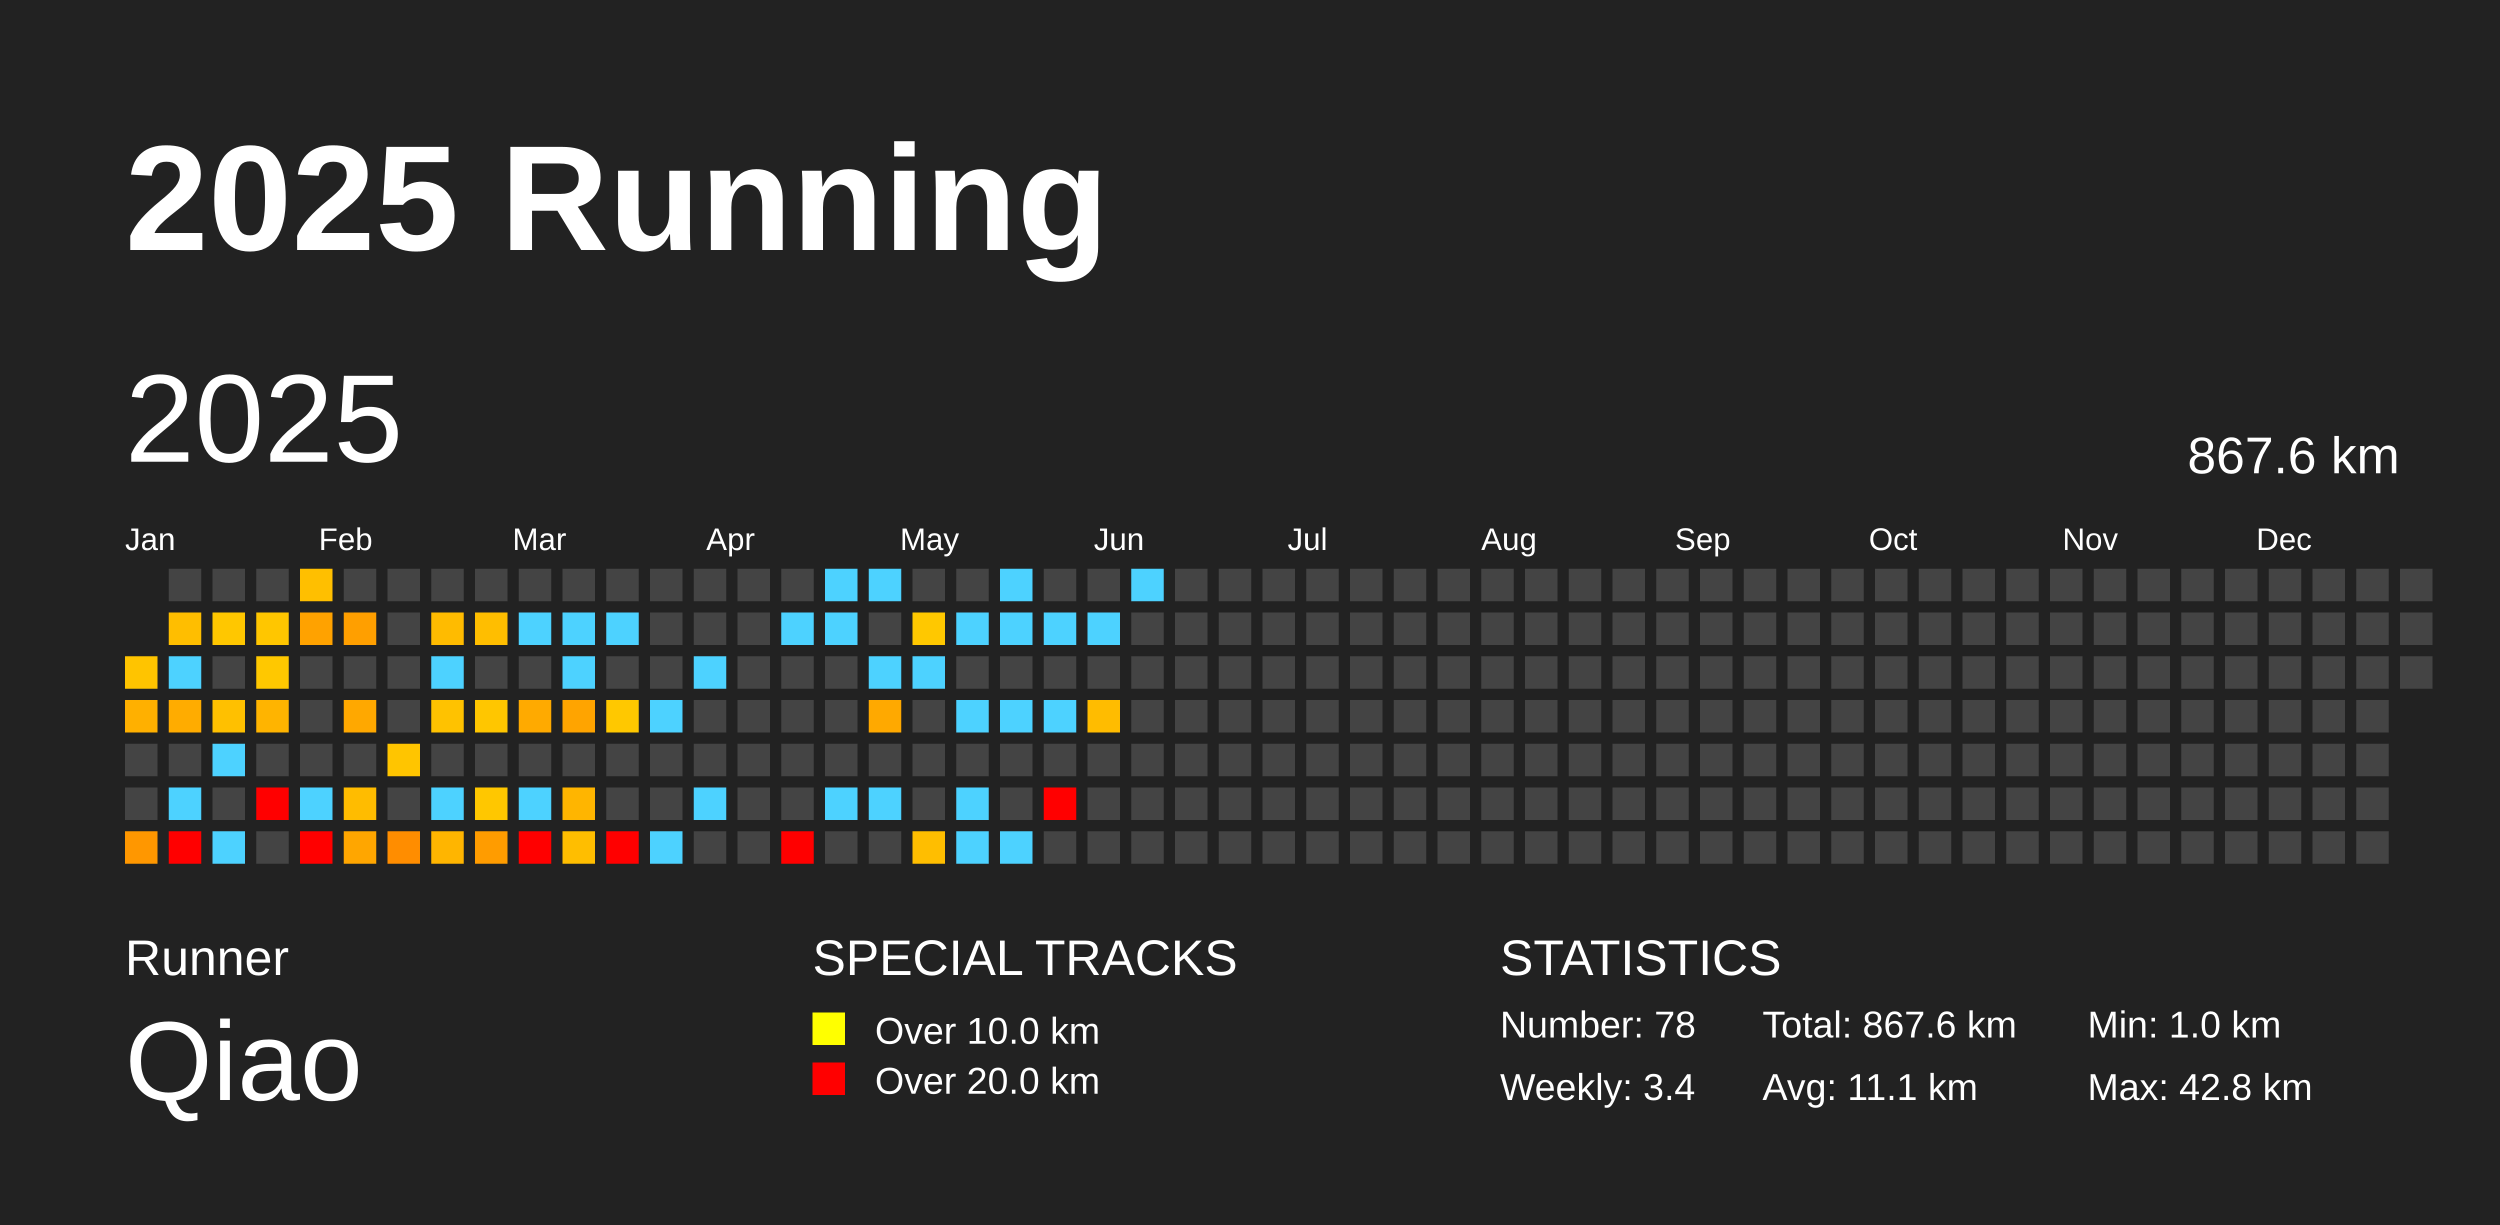
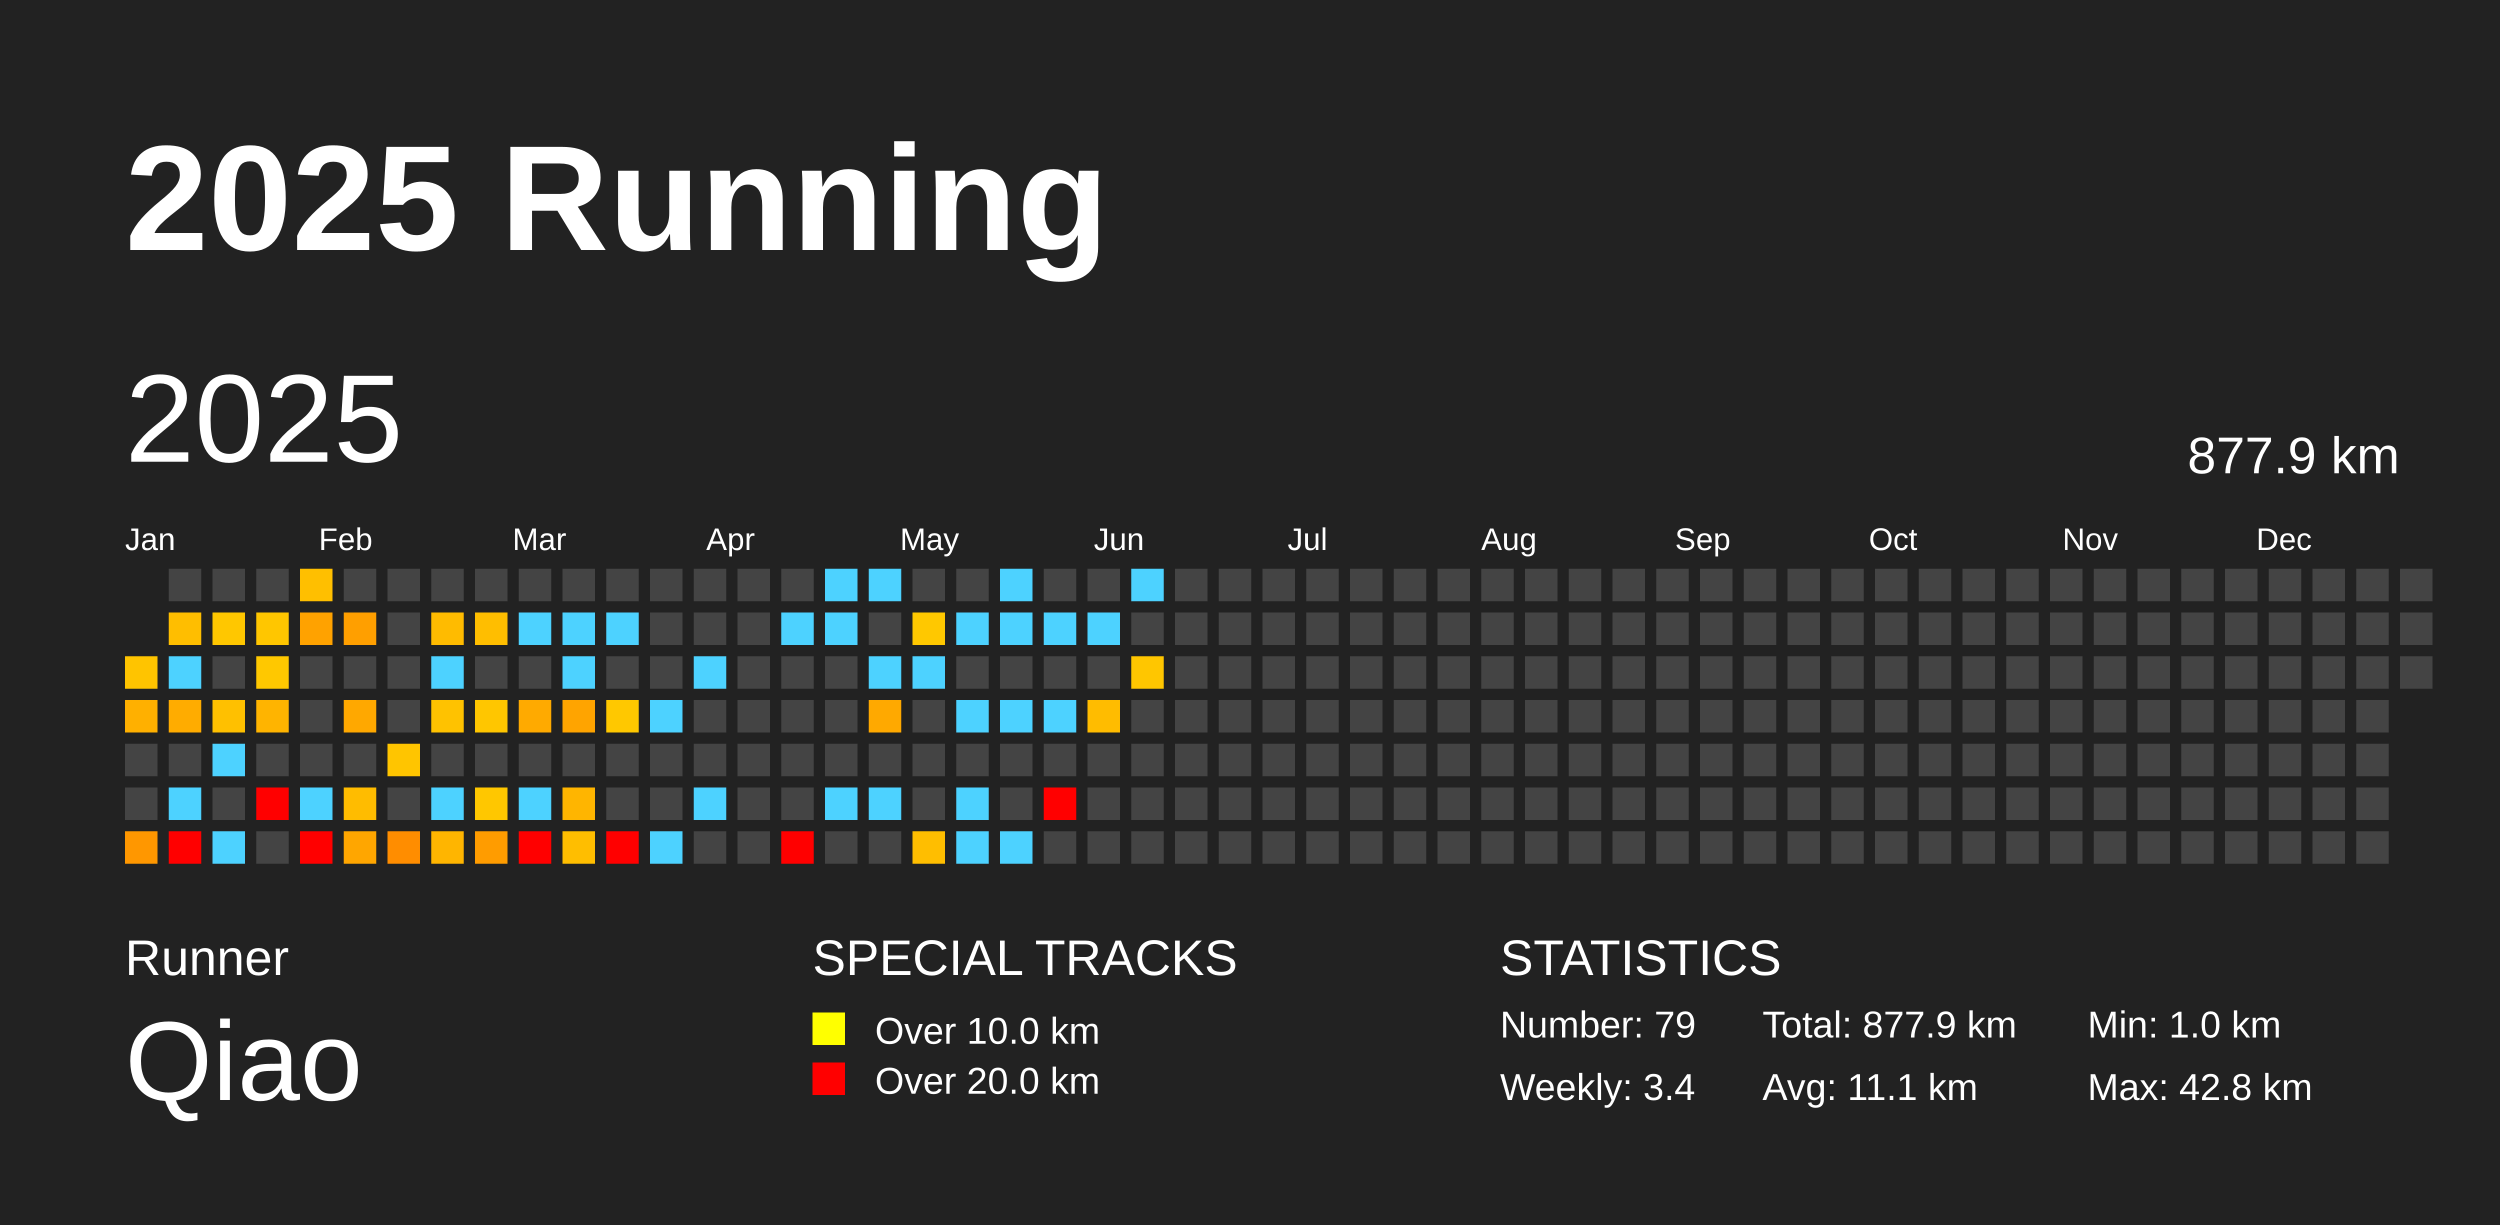
<svg xmlns="http://www.w3.org/2000/svg" baseProfile="full" height="98mm" version="1.1" viewBox="0,0,200,98" width="200mm">
  <defs />
  <rect fill="#222222" height="98" width="200" x="0" y="0" />
  <text fill="#FFFFFF" style="font-size:12px; font-family:Arial; font-weight:bold;" x="10" y="20">2025 Running</text>
  <text fill="#FFFFFF" style="font-size:4px; font-family:Arial" x="10" y="78">Runner</text>
  <text fill="#FFFFFF" style="font-size:9px; font-family:Arial" x="10" y="88">Qiao</text>
  <text fill="#FFFFFF" style="font-size:4px; font-family:Arial" x="65" y="78">SPECIAL TRACKS</text>
  <rect fill="yellow" height="2.6" width="2.6" x="65" y="81" />
  <text fill="#FFFFFF" style="font-size:3px; font-family:Arial" x="70" y="83.5">Over 10.0 km</text>
  <rect fill="red" height="2.6" width="2.6" x="65" y="85" />
  <text fill="#FFFFFF" style="font-size:3px; font-family:Arial" x="70" y="87.5">Over 20.0 km</text>
  <text fill="#FFFFFF" style="font-size:4px; font-family:Arial" x="120" y="78">STATISTICS</text>
-   <text fill="#FFFFFF" style="font-size:3px; font-family:Arial" x="120" y="83">Number: 78</text>
+   <text fill="#FFFFFF" style="font-size:3px; font-family:Arial" x="120" y="83">Number: 79</text>
  <text fill="#FFFFFF" style="font-size:3px; font-family:Arial" x="120" y="88">Weekly: 3.4</text>
-   <text fill="#FFFFFF" style="font-size:3px; font-family:Arial" x="141" y="83">Total: 867.6 km</text>
+   <text fill="#FFFFFF" style="font-size:3px; font-family:Arial" x="141" y="83">Total: 877.9 km</text>
  <text fill="#FFFFFF" style="font-size:3px; font-family:Arial" x="141" y="88">Avg: 11.1 km</text>
  <text fill="#FFFFFF" style="font-size:3px; font-family:Arial" x="167" y="83">Min: 1.0 km</text>
  <text fill="#FFFFFF" style="font-size:3px; font-family:Arial" x="167" y="88">Max: 42.8 km</text>
  <text dominant-baseline="hanging" fill="#FFFFFF" style="font-size:10.0px; font-family:Arial;" x="10" y="30">2025</text>
-   <text dominant-baseline="hanging" fill="#FFFFFF" style="font-size:4.125px; font-family:Arial;" x="175" y="35">867.6 km</text>
+   <text dominant-baseline="hanging" fill="#FFFFFF" style="font-size:4.125px; font-family:Arial;" x="175" y="35">877.9 km</text>
  <text fill="#FFFFFF" style="font-size:2.5px; font-family:Arial" x="10.0" y="44">Jan</text>
  <text fill="#FFFFFF" style="font-size:2.5px; font-family:Arial" x="25.5" y="44">Feb</text>
  <text fill="#FFFFFF" style="font-size:2.5px; font-family:Arial" x="41.0" y="44">Mar</text>
  <text fill="#FFFFFF" style="font-size:2.5px; font-family:Arial" x="56.5" y="44">Apr</text>
  <text fill="#FFFFFF" style="font-size:2.5px; font-family:Arial" x="72.0" y="44">May</text>
  <text fill="#FFFFFF" style="font-size:2.5px; font-family:Arial" x="87.5" y="44">Jun</text>
  <text fill="#FFFFFF" style="font-size:2.5px; font-family:Arial" x="103.0" y="44">Jul</text>
  <text fill="#FFFFFF" style="font-size:2.5px; font-family:Arial" x="118.5" y="44">Aug</text>
  <text fill="#FFFFFF" style="font-size:2.5px; font-family:Arial" x="134.0" y="44">Sep</text>
  <text fill="#FFFFFF" style="font-size:2.5px; font-family:Arial" x="149.5" y="44">Oct</text>
  <text fill="#FFFFFF" style="font-size:2.5px; font-family:Arial" x="165.0" y="44">Nov</text>
  <text fill="#FFFFFF" style="font-size:2.5px; font-family:Arial" x="180.5" y="44">Dec</text>
  <rect fill="#ffc400" height="2.6" width="2.6" x="10.0" y="52.5" />
  <rect fill="#ffb000" height="2.6" width="2.6" x="10.0" y="56.0" />
  <rect fill="#444444" height="2.6" width="2.6" x="10.0" y="59.5" />
  <rect fill="#444444" height="2.6" width="2.6" x="10.0" y="63.0" />
  <rect fill="#ff9700" height="2.6" width="2.6" x="10.0" y="66.5" />
  <rect fill="#444444" height="2.6" width="2.6" x="13.5" y="45.5" />
  <rect fill="#ffbe00" height="2.6" width="2.6" x="13.5" y="49.0" />
  <rect fill="#4dd2ff" height="2.6" width="2.6" x="13.5" y="52.5" />
  <rect fill="#ffac00" height="2.6" width="2.6" x="13.5" y="56.0" />
  <rect fill="#444444" height="2.6" width="2.6" x="13.5" y="59.5" />
  <rect fill="#4dd2ff" height="2.6" width="2.6" x="13.5" y="63.0" />
  <rect fill="red" height="2.6" width="2.6" x="13.5" y="66.5" />
  <rect fill="#444444" height="2.6" width="2.6" x="17.0" y="45.5" />
  <rect fill="#ffc700" height="2.6" width="2.6" x="17.0" y="49.0" />
  <rect fill="#444444" height="2.6" width="2.6" x="17.0" y="52.5" />
  <rect fill="#ffc000" height="2.6" width="2.6" x="17.0" y="56.0" />
  <rect fill="#4dd2ff" height="2.6" width="2.6" x="17.0" y="59.5" />
  <rect fill="#444444" height="2.6" width="2.6" x="17.0" y="63.0" />
  <rect fill="#4dd2ff" height="2.6" width="2.6" x="17.0" y="66.5" />
  <rect fill="#444444" height="2.6" width="2.6" x="20.5" y="45.5" />
  <rect fill="#ffc600" height="2.6" width="2.6" x="20.5" y="49.0" />
  <rect fill="#ffc800" height="2.6" width="2.6" x="20.5" y="52.5" />
  <rect fill="#ffb400" height="2.6" width="2.6" x="20.5" y="56.0" />
  <rect fill="#444444" height="2.6" width="2.6" x="20.5" y="59.5" />
  <rect fill="red" height="2.6" width="2.6" x="20.5" y="63.0" />
  <rect fill="#444444" height="2.6" width="2.6" x="20.5" y="66.5" />
  <rect fill="#ffbf00" height="2.6" width="2.6" x="24.0" y="45.5" />
  <rect fill="#ffa200" height="2.6" width="2.6" x="24.0" y="49.0" />
  <rect fill="#444444" height="2.6" width="2.6" x="24.0" y="52.5" />
  <rect fill="#444444" height="2.6" width="2.6" x="24.0" y="56.0" />
  <rect fill="#444444" height="2.6" width="2.6" x="24.0" y="59.5" />
  <rect fill="#4dd2ff" height="2.6" width="2.6" x="24.0" y="63.0" />
  <rect fill="red" height="2.6" width="2.6" x="24.0" y="66.5" />
  <rect fill="#444444" height="2.6" width="2.6" x="27.5" y="45.5" />
  <rect fill="#ff9f00" height="2.6" width="2.6" x="27.5" y="49.0" />
  <rect fill="#444444" height="2.6" width="2.6" x="27.5" y="52.5" />
  <rect fill="#ffa800" height="2.6" width="2.6" x="27.5" y="56.0" />
  <rect fill="#444444" height="2.6" width="2.6" x="27.5" y="59.5" />
  <rect fill="#ffbc00" height="2.6" width="2.6" x="27.5" y="63.0" />
  <rect fill="#ffa600" height="2.6" width="2.6" x="27.5" y="66.5" />
  <rect fill="#444444" height="2.6" width="2.6" x="31.0" y="45.5" />
  <rect fill="#444444" height="2.6" width="2.6" x="31.0" y="49.0" />
  <rect fill="#444444" height="2.6" width="2.6" x="31.0" y="52.5" />
  <rect fill="#444444" height="2.6" width="2.6" x="31.0" y="56.0" />
  <rect fill="#ffc500" height="2.6" width="2.6" x="31.0" y="59.5" />
  <rect fill="#444444" height="2.6" width="2.6" x="31.0" y="63.0" />
  <rect fill="#ff8d00" height="2.6" width="2.6" x="31.0" y="66.5" />
  <rect fill="#444444" height="2.6" width="2.6" x="34.5" y="45.5" />
  <rect fill="#ffbb00" height="2.6" width="2.6" x="34.5" y="49.0" />
  <rect fill="#4dd2ff" height="2.6" width="2.6" x="34.5" y="52.5" />
  <rect fill="#ffc200" height="2.6" width="2.6" x="34.5" y="56.0" />
  <rect fill="#444444" height="2.6" width="2.6" x="34.5" y="59.5" />
  <rect fill="#4dd2ff" height="2.6" width="2.6" x="34.5" y="63.0" />
  <rect fill="#ffb500" height="2.6" width="2.6" x="34.5" y="66.5" />
  <rect fill="#444444" height="2.6" width="2.6" x="38.0" y="45.5" />
  <rect fill="#ffbe00" height="2.6" width="2.6" x="38.0" y="49.0" />
  <rect fill="#444444" height="2.6" width="2.6" x="38.0" y="52.5" />
  <rect fill="#ffc600" height="2.6" width="2.6" x="38.0" y="56.0" />
  <rect fill="#444444" height="2.6" width="2.6" x="38.0" y="59.5" />
  <rect fill="#ffc700" height="2.6" width="2.6" x="38.0" y="63.0" />
  <rect fill="#ff9c00" height="2.6" width="2.6" x="38.0" y="66.5" />
  <rect fill="#444444" height="2.6" width="2.6" x="41.5" y="45.5" />
  <rect fill="#4dd2ff" height="2.6" width="2.6" x="41.5" y="49.0" />
  <rect fill="#444444" height="2.6" width="2.6" x="41.5" y="52.5" />
  <rect fill="#ffaa00" height="2.6" width="2.6" x="41.5" y="56.0" />
  <rect fill="#444444" height="2.6" width="2.6" x="41.5" y="59.5" />
  <rect fill="#4dd2ff" height="2.6" width="2.6" x="41.5" y="63.0" />
  <rect fill="red" height="2.6" width="2.6" x="41.5" y="66.5" />
  <rect fill="#444444" height="2.6" width="2.6" x="45.0" y="45.5" />
  <rect fill="#4dd2ff" height="2.6" width="2.6" x="45.0" y="49.0" />
  <rect fill="#4dd2ff" height="2.6" width="2.6" x="45.0" y="52.5" />
  <rect fill="#ffa400" height="2.6" width="2.6" x="45.0" y="56.0" />
  <rect fill="#444444" height="2.6" width="2.6" x="45.0" y="59.5" />
  <rect fill="#ffb500" height="2.6" width="2.6" x="45.0" y="63.0" />
  <rect fill="#ffbe00" height="2.6" width="2.6" x="45.0" y="66.5" />
  <rect fill="#444444" height="2.6" width="2.6" x="48.5" y="45.5" />
  <rect fill="#4dd2ff" height="2.6" width="2.6" x="48.5" y="49.0" />
  <rect fill="#444444" height="2.6" width="2.6" x="48.5" y="52.5" />
  <rect fill="#ffc800" height="2.6" width="2.6" x="48.5" y="56.0" />
  <rect fill="#444444" height="2.6" width="2.6" x="48.5" y="59.5" />
  <rect fill="#444444" height="2.6" width="2.6" x="48.5" y="63.0" />
  <rect fill="red" height="2.6" width="2.6" x="48.5" y="66.5" />
  <rect fill="#444444" height="2.6" width="2.6" x="52.0" y="45.5" />
  <rect fill="#444444" height="2.6" width="2.6" x="52.0" y="49.0" />
  <rect fill="#444444" height="2.6" width="2.6" x="52.0" y="52.5" />
  <rect fill="#4dd2ff" height="2.6" width="2.6" x="52.0" y="56.0" />
  <rect fill="#444444" height="2.6" width="2.6" x="52.0" y="59.5" />
  <rect fill="#444444" height="2.6" width="2.6" x="52.0" y="63.0" />
  <rect fill="#4dd2ff" height="2.6" width="2.6" x="52.0" y="66.5" />
  <rect fill="#444444" height="2.6" width="2.6" x="55.5" y="45.5" />
  <rect fill="#444444" height="2.6" width="2.6" x="55.5" y="49.0" />
  <rect fill="#4dd2ff" height="2.6" width="2.6" x="55.5" y="52.5" />
  <rect fill="#444444" height="2.6" width="2.6" x="55.5" y="56.0" />
  <rect fill="#444444" height="2.6" width="2.6" x="55.5" y="59.5" />
  <rect fill="#4dd2ff" height="2.6" width="2.6" x="55.5" y="63.0" />
  <rect fill="#444444" height="2.6" width="2.6" x="55.5" y="66.5" />
  <rect fill="#444444" height="2.6" width="2.6" x="59.0" y="45.5" />
  <rect fill="#444444" height="2.6" width="2.6" x="59.0" y="49.0" />
  <rect fill="#444444" height="2.6" width="2.6" x="59.0" y="52.5" />
  <rect fill="#444444" height="2.6" width="2.6" x="59.0" y="56.0" />
  <rect fill="#444444" height="2.6" width="2.6" x="59.0" y="59.5" />
  <rect fill="#444444" height="2.6" width="2.6" x="59.0" y="63.0" />
  <rect fill="#444444" height="2.6" width="2.6" x="59.0" y="66.5" />
  <rect fill="#444444" height="2.6" width="2.6" x="62.5" y="45.5" />
  <rect fill="#4dd2ff" height="2.6" width="2.6" x="62.5" y="49.0" />
  <rect fill="#444444" height="2.6" width="2.6" x="62.5" y="52.5" />
  <rect fill="#444444" height="2.6" width="2.6" x="62.5" y="56.0" />
  <rect fill="#444444" height="2.6" width="2.6" x="62.5" y="59.5" />
  <rect fill="#444444" height="2.6" width="2.6" x="62.5" y="63.0" />
  <rect fill="red" height="2.6" width="2.6" x="62.5" y="66.5" />
  <rect fill="#4dd2ff" height="2.6" width="2.6" x="66.0" y="45.5" />
  <rect fill="#4dd2ff" height="2.6" width="2.6" x="66.0" y="49.0" />
  <rect fill="#444444" height="2.6" width="2.6" x="66.0" y="52.5" />
  <rect fill="#444444" height="2.6" width="2.6" x="66.0" y="56.0" />
  <rect fill="#444444" height="2.6" width="2.6" x="66.0" y="59.5" />
  <rect fill="#4dd2ff" height="2.6" width="2.6" x="66.0" y="63.0" />
  <rect fill="#444444" height="2.6" width="2.6" x="66.0" y="66.5" />
  <rect fill="#4dd2ff" height="2.6" width="2.6" x="69.5" y="45.5" />
  <rect fill="#444444" height="2.6" width="2.6" x="69.5" y="49.0" />
  <rect fill="#4dd2ff" height="2.6" width="2.6" x="69.5" y="52.5" />
  <rect fill="#ffa900" height="2.6" width="2.6" x="69.5" y="56.0" />
  <rect fill="#444444" height="2.6" width="2.6" x="69.5" y="59.5" />
  <rect fill="#4dd2ff" height="2.6" width="2.6" x="69.5" y="63.0" />
  <rect fill="#444444" height="2.6" width="2.6" x="69.5" y="66.5" />
  <rect fill="#444444" height="2.6" width="2.6" x="73.0" y="45.5" />
  <rect fill="#ffc800" height="2.6" width="2.6" x="73.0" y="49.0" />
  <rect fill="#4dd2ff" height="2.6" width="2.6" x="73.0" y="52.5" />
  <rect fill="#444444" height="2.6" width="2.6" x="73.0" y="56.0" />
  <rect fill="#444444" height="2.6" width="2.6" x="73.0" y="59.5" />
  <rect fill="#444444" height="2.6" width="2.6" x="73.0" y="63.0" />
  <rect fill="#ffbe00" height="2.6" width="2.6" x="73.0" y="66.5" />
  <rect fill="#444444" height="2.6" width="2.6" x="76.5" y="45.5" />
  <rect fill="#4dd2ff" height="2.6" width="2.6" x="76.5" y="49.0" />
  <rect fill="#444444" height="2.6" width="2.6" x="76.5" y="52.5" />
  <rect fill="#4dd2ff" height="2.6" width="2.6" x="76.5" y="56.0" />
  <rect fill="#444444" height="2.6" width="2.6" x="76.5" y="59.5" />
  <rect fill="#4dd2ff" height="2.6" width="2.6" x="76.5" y="63.0" />
  <rect fill="#4dd2ff" height="2.6" width="2.6" x="76.5" y="66.5" />
  <rect fill="#4dd2ff" height="2.6" width="2.6" x="80.0" y="45.5" />
  <rect fill="#4dd2ff" height="2.6" width="2.6" x="80.0" y="49.0" />
  <rect fill="#444444" height="2.6" width="2.6" x="80.0" y="52.5" />
  <rect fill="#4dd2ff" height="2.6" width="2.6" x="80.0" y="56.0" />
  <rect fill="#444444" height="2.6" width="2.6" x="80.0" y="59.5" />
  <rect fill="#444444" height="2.6" width="2.6" x="80.0" y="63.0" />
  <rect fill="#4dd2ff" height="2.6" width="2.6" x="80.0" y="66.5" />
  <rect fill="#444444" height="2.6" width="2.6" x="83.5" y="45.5" />
  <rect fill="#4dd2ff" height="2.6" width="2.6" x="83.5" y="49.0" />
  <rect fill="#444444" height="2.6" width="2.6" x="83.5" y="52.5" />
  <rect fill="#4dd2ff" height="2.6" width="2.6" x="83.5" y="56.0" />
  <rect fill="#444444" height="2.6" width="2.6" x="83.5" y="59.5" />
  <rect fill="red" height="2.6" width="2.6" x="83.5" y="63.0" />
  <rect fill="#444444" height="2.6" width="2.6" x="83.5" y="66.5" />
  <rect fill="#444444" height="2.6" width="2.6" x="87.0" y="45.5" />
  <rect fill="#4dd2ff" height="2.6" width="2.6" x="87.0" y="49.0" />
  <rect fill="#444444" height="2.6" width="2.6" x="87.0" y="52.5" />
  <rect fill="#ffbc00" height="2.6" width="2.6" x="87.0" y="56.0" />
  <rect fill="#444444" height="2.6" width="2.6" x="87.0" y="59.5" />
  <rect fill="#444444" height="2.6" width="2.6" x="87.0" y="63.0" />
  <rect fill="#444444" height="2.6" width="2.6" x="87.0" y="66.5" />
  <rect fill="#4dd2ff" height="2.6" width="2.6" x="90.5" y="45.5" />
  <rect fill="#444444" height="2.6" width="2.6" x="90.5" y="49.0" />
-   <rect fill="#444444" height="2.6" width="2.6" x="90.5" y="52.5" />
+   <rect fill="#ffc600" height="2.6" width="2.6" x="90.5" y="52.5" />
  <rect fill="#444444" height="2.6" width="2.6" x="90.5" y="56.0" />
  <rect fill="#444444" height="2.6" width="2.6" x="90.5" y="59.5" />
  <rect fill="#444444" height="2.6" width="2.6" x="90.5" y="63.0" />
  <rect fill="#444444" height="2.6" width="2.6" x="90.5" y="66.5" />
  <rect fill="#444444" height="2.6" width="2.6" x="94.0" y="45.5" />
  <rect fill="#444444" height="2.6" width="2.6" x="94.0" y="49.0" />
  <rect fill="#444444" height="2.6" width="2.6" x="94.0" y="52.5" />
  <rect fill="#444444" height="2.6" width="2.6" x="94.0" y="56.0" />
  <rect fill="#444444" height="2.6" width="2.6" x="94.0" y="59.5" />
  <rect fill="#444444" height="2.6" width="2.6" x="94.0" y="63.0" />
  <rect fill="#444444" height="2.6" width="2.6" x="94.0" y="66.5" />
  <rect fill="#444444" height="2.6" width="2.6" x="97.5" y="45.5" />
  <rect fill="#444444" height="2.6" width="2.6" x="97.5" y="49.0" />
  <rect fill="#444444" height="2.6" width="2.6" x="97.5" y="52.5" />
  <rect fill="#444444" height="2.6" width="2.6" x="97.5" y="56.0" />
  <rect fill="#444444" height="2.6" width="2.6" x="97.5" y="59.5" />
  <rect fill="#444444" height="2.6" width="2.6" x="97.5" y="63.0" />
  <rect fill="#444444" height="2.6" width="2.6" x="97.5" y="66.5" />
  <rect fill="#444444" height="2.6" width="2.6" x="101.0" y="45.5" />
  <rect fill="#444444" height="2.6" width="2.6" x="101.0" y="49.0" />
  <rect fill="#444444" height="2.6" width="2.6" x="101.0" y="52.5" />
  <rect fill="#444444" height="2.6" width="2.6" x="101.0" y="56.0" />
  <rect fill="#444444" height="2.6" width="2.6" x="101.0" y="59.5" />
  <rect fill="#444444" height="2.6" width="2.6" x="101.0" y="63.0" />
  <rect fill="#444444" height="2.6" width="2.6" x="101.0" y="66.5" />
  <rect fill="#444444" height="2.6" width="2.6" x="104.5" y="45.5" />
  <rect fill="#444444" height="2.6" width="2.6" x="104.5" y="49.0" />
  <rect fill="#444444" height="2.6" width="2.6" x="104.5" y="52.5" />
  <rect fill="#444444" height="2.6" width="2.6" x="104.5" y="56.0" />
  <rect fill="#444444" height="2.6" width="2.6" x="104.5" y="59.5" />
  <rect fill="#444444" height="2.6" width="2.6" x="104.5" y="63.0" />
  <rect fill="#444444" height="2.6" width="2.6" x="104.5" y="66.5" />
  <rect fill="#444444" height="2.6" width="2.6" x="108.0" y="45.5" />
  <rect fill="#444444" height="2.6" width="2.6" x="108.0" y="49.0" />
  <rect fill="#444444" height="2.6" width="2.6" x="108.0" y="52.5" />
  <rect fill="#444444" height="2.6" width="2.6" x="108.0" y="56.0" />
  <rect fill="#444444" height="2.6" width="2.6" x="108.0" y="59.5" />
  <rect fill="#444444" height="2.6" width="2.6" x="108.0" y="63.0" />
  <rect fill="#444444" height="2.6" width="2.6" x="108.0" y="66.5" />
  <rect fill="#444444" height="2.6" width="2.6" x="111.5" y="45.5" />
  <rect fill="#444444" height="2.6" width="2.6" x="111.5" y="49.0" />
  <rect fill="#444444" height="2.6" width="2.6" x="111.5" y="52.5" />
  <rect fill="#444444" height="2.6" width="2.6" x="111.5" y="56.0" />
  <rect fill="#444444" height="2.6" width="2.6" x="111.5" y="59.5" />
  <rect fill="#444444" height="2.6" width="2.6" x="111.5" y="63.0" />
  <rect fill="#444444" height="2.6" width="2.6" x="111.5" y="66.5" />
  <rect fill="#444444" height="2.6" width="2.6" x="115.0" y="45.5" />
  <rect fill="#444444" height="2.6" width="2.6" x="115.0" y="49.0" />
  <rect fill="#444444" height="2.6" width="2.6" x="115.0" y="52.5" />
  <rect fill="#444444" height="2.6" width="2.6" x="115.0" y="56.0" />
  <rect fill="#444444" height="2.6" width="2.6" x="115.0" y="59.5" />
  <rect fill="#444444" height="2.6" width="2.6" x="115.0" y="63.0" />
  <rect fill="#444444" height="2.6" width="2.6" x="115.0" y="66.5" />
  <rect fill="#444444" height="2.6" width="2.6" x="118.5" y="45.5" />
  <rect fill="#444444" height="2.6" width="2.6" x="118.5" y="49.0" />
  <rect fill="#444444" height="2.6" width="2.6" x="118.5" y="52.5" />
  <rect fill="#444444" height="2.6" width="2.6" x="118.5" y="56.0" />
  <rect fill="#444444" height="2.6" width="2.6" x="118.5" y="59.5" />
  <rect fill="#444444" height="2.6" width="2.6" x="118.5" y="63.0" />
  <rect fill="#444444" height="2.6" width="2.6" x="118.5" y="66.5" />
  <rect fill="#444444" height="2.6" width="2.6" x="122.0" y="45.5" />
  <rect fill="#444444" height="2.6" width="2.6" x="122.0" y="49.0" />
  <rect fill="#444444" height="2.6" width="2.6" x="122.0" y="52.5" />
  <rect fill="#444444" height="2.6" width="2.6" x="122.0" y="56.0" />
  <rect fill="#444444" height="2.6" width="2.6" x="122.0" y="59.5" />
  <rect fill="#444444" height="2.6" width="2.6" x="122.0" y="63.0" />
  <rect fill="#444444" height="2.6" width="2.6" x="122.0" y="66.5" />
  <rect fill="#444444" height="2.6" width="2.6" x="125.5" y="45.5" />
  <rect fill="#444444" height="2.6" width="2.6" x="125.5" y="49.0" />
  <rect fill="#444444" height="2.6" width="2.6" x="125.5" y="52.5" />
  <rect fill="#444444" height="2.6" width="2.6" x="125.5" y="56.0" />
  <rect fill="#444444" height="2.6" width="2.6" x="125.5" y="59.5" />
  <rect fill="#444444" height="2.6" width="2.6" x="125.5" y="63.0" />
  <rect fill="#444444" height="2.6" width="2.6" x="125.5" y="66.5" />
  <rect fill="#444444" height="2.6" width="2.6" x="129.0" y="45.5" />
  <rect fill="#444444" height="2.6" width="2.6" x="129.0" y="49.0" />
  <rect fill="#444444" height="2.6" width="2.6" x="129.0" y="52.5" />
  <rect fill="#444444" height="2.6" width="2.6" x="129.0" y="56.0" />
  <rect fill="#444444" height="2.6" width="2.6" x="129.0" y="59.5" />
  <rect fill="#444444" height="2.6" width="2.6" x="129.0" y="63.0" />
  <rect fill="#444444" height="2.6" width="2.6" x="129.0" y="66.5" />
  <rect fill="#444444" height="2.6" width="2.6" x="132.5" y="45.5" />
  <rect fill="#444444" height="2.6" width="2.6" x="132.5" y="49.0" />
  <rect fill="#444444" height="2.6" width="2.6" x="132.5" y="52.5" />
  <rect fill="#444444" height="2.6" width="2.6" x="132.5" y="56.0" />
  <rect fill="#444444" height="2.6" width="2.6" x="132.5" y="59.5" />
  <rect fill="#444444" height="2.6" width="2.6" x="132.5" y="63.0" />
  <rect fill="#444444" height="2.6" width="2.6" x="132.5" y="66.5" />
  <rect fill="#444444" height="2.6" width="2.6" x="136.0" y="45.5" />
  <rect fill="#444444" height="2.6" width="2.6" x="136.0" y="49.0" />
  <rect fill="#444444" height="2.6" width="2.6" x="136.0" y="52.5" />
  <rect fill="#444444" height="2.6" width="2.6" x="136.0" y="56.0" />
  <rect fill="#444444" height="2.6" width="2.6" x="136.0" y="59.5" />
  <rect fill="#444444" height="2.6" width="2.6" x="136.0" y="63.0" />
  <rect fill="#444444" height="2.6" width="2.6" x="136.0" y="66.5" />
  <rect fill="#444444" height="2.6" width="2.6" x="139.5" y="45.5" />
  <rect fill="#444444" height="2.6" width="2.6" x="139.5" y="49.0" />
  <rect fill="#444444" height="2.6" width="2.6" x="139.5" y="52.5" />
  <rect fill="#444444" height="2.6" width="2.6" x="139.5" y="56.0" />
  <rect fill="#444444" height="2.6" width="2.6" x="139.5" y="59.5" />
  <rect fill="#444444" height="2.6" width="2.6" x="139.5" y="63.0" />
  <rect fill="#444444" height="2.6" width="2.6" x="139.5" y="66.5" />
  <rect fill="#444444" height="2.6" width="2.6" x="143.0" y="45.5" />
  <rect fill="#444444" height="2.6" width="2.6" x="143.0" y="49.0" />
  <rect fill="#444444" height="2.6" width="2.6" x="143.0" y="52.5" />
  <rect fill="#444444" height="2.6" width="2.6" x="143.0" y="56.0" />
  <rect fill="#444444" height="2.6" width="2.6" x="143.0" y="59.5" />
  <rect fill="#444444" height="2.6" width="2.6" x="143.0" y="63.0" />
  <rect fill="#444444" height="2.6" width="2.6" x="143.0" y="66.5" />
  <rect fill="#444444" height="2.6" width="2.6" x="146.5" y="45.5" />
  <rect fill="#444444" height="2.6" width="2.6" x="146.5" y="49.0" />
  <rect fill="#444444" height="2.6" width="2.6" x="146.5" y="52.5" />
  <rect fill="#444444" height="2.6" width="2.6" x="146.5" y="56.0" />
  <rect fill="#444444" height="2.6" width="2.6" x="146.5" y="59.5" />
  <rect fill="#444444" height="2.6" width="2.6" x="146.5" y="63.0" />
  <rect fill="#444444" height="2.6" width="2.6" x="146.5" y="66.5" />
  <rect fill="#444444" height="2.6" width="2.6" x="150.0" y="45.5" />
  <rect fill="#444444" height="2.6" width="2.6" x="150.0" y="49.0" />
  <rect fill="#444444" height="2.6" width="2.6" x="150.0" y="52.5" />
  <rect fill="#444444" height="2.6" width="2.6" x="150.0" y="56.0" />
  <rect fill="#444444" height="2.6" width="2.6" x="150.0" y="59.5" />
  <rect fill="#444444" height="2.6" width="2.6" x="150.0" y="63.0" />
  <rect fill="#444444" height="2.6" width="2.6" x="150.0" y="66.5" />
  <rect fill="#444444" height="2.6" width="2.6" x="153.5" y="45.5" />
  <rect fill="#444444" height="2.6" width="2.6" x="153.5" y="49.0" />
  <rect fill="#444444" height="2.6" width="2.6" x="153.5" y="52.5" />
  <rect fill="#444444" height="2.6" width="2.6" x="153.5" y="56.0" />
  <rect fill="#444444" height="2.6" width="2.6" x="153.5" y="59.5" />
  <rect fill="#444444" height="2.6" width="2.6" x="153.5" y="63.0" />
  <rect fill="#444444" height="2.6" width="2.6" x="153.5" y="66.5" />
  <rect fill="#444444" height="2.6" width="2.6" x="157.0" y="45.5" />
  <rect fill="#444444" height="2.6" width="2.6" x="157.0" y="49.0" />
  <rect fill="#444444" height="2.6" width="2.6" x="157.0" y="52.5" />
  <rect fill="#444444" height="2.6" width="2.6" x="157.0" y="56.0" />
  <rect fill="#444444" height="2.6" width="2.6" x="157.0" y="59.5" />
  <rect fill="#444444" height="2.6" width="2.6" x="157.0" y="63.0" />
  <rect fill="#444444" height="2.6" width="2.6" x="157.0" y="66.5" />
  <rect fill="#444444" height="2.6" width="2.6" x="160.5" y="45.5" />
  <rect fill="#444444" height="2.6" width="2.6" x="160.5" y="49.0" />
  <rect fill="#444444" height="2.6" width="2.6" x="160.5" y="52.5" />
  <rect fill="#444444" height="2.6" width="2.6" x="160.5" y="56.0" />
  <rect fill="#444444" height="2.6" width="2.6" x="160.5" y="59.5" />
  <rect fill="#444444" height="2.6" width="2.6" x="160.5" y="63.0" />
  <rect fill="#444444" height="2.6" width="2.6" x="160.5" y="66.5" />
  <rect fill="#444444" height="2.6" width="2.6" x="164.0" y="45.5" />
  <rect fill="#444444" height="2.6" width="2.6" x="164.0" y="49.0" />
  <rect fill="#444444" height="2.6" width="2.6" x="164.0" y="52.5" />
  <rect fill="#444444" height="2.6" width="2.6" x="164.0" y="56.0" />
  <rect fill="#444444" height="2.6" width="2.6" x="164.0" y="59.5" />
  <rect fill="#444444" height="2.6" width="2.6" x="164.0" y="63.0" />
  <rect fill="#444444" height="2.6" width="2.6" x="164.0" y="66.5" />
  <rect fill="#444444" height="2.6" width="2.6" x="167.5" y="45.5" />
  <rect fill="#444444" height="2.6" width="2.6" x="167.5" y="49.0" />
  <rect fill="#444444" height="2.6" width="2.6" x="167.5" y="52.5" />
  <rect fill="#444444" height="2.6" width="2.6" x="167.5" y="56.0" />
  <rect fill="#444444" height="2.6" width="2.6" x="167.5" y="59.5" />
  <rect fill="#444444" height="2.6" width="2.6" x="167.5" y="63.0" />
  <rect fill="#444444" height="2.6" width="2.6" x="167.5" y="66.5" />
  <rect fill="#444444" height="2.6" width="2.6" x="171.0" y="45.5" />
  <rect fill="#444444" height="2.6" width="2.6" x="171.0" y="49.0" />
  <rect fill="#444444" height="2.6" width="2.6" x="171.0" y="52.5" />
  <rect fill="#444444" height="2.6" width="2.6" x="171.0" y="56.0" />
  <rect fill="#444444" height="2.6" width="2.6" x="171.0" y="59.5" />
  <rect fill="#444444" height="2.6" width="2.6" x="171.0" y="63.0" />
  <rect fill="#444444" height="2.6" width="2.6" x="171.0" y="66.5" />
  <rect fill="#444444" height="2.6" width="2.6" x="174.5" y="45.5" />
  <rect fill="#444444" height="2.6" width="2.6" x="174.5" y="49.0" />
  <rect fill="#444444" height="2.6" width="2.6" x="174.5" y="52.5" />
  <rect fill="#444444" height="2.6" width="2.6" x="174.5" y="56.0" />
  <rect fill="#444444" height="2.6" width="2.6" x="174.5" y="59.5" />
  <rect fill="#444444" height="2.6" width="2.6" x="174.5" y="63.0" />
  <rect fill="#444444" height="2.6" width="2.6" x="174.5" y="66.5" />
  <rect fill="#444444" height="2.6" width="2.6" x="178.0" y="45.5" />
  <rect fill="#444444" height="2.6" width="2.6" x="178.0" y="49.0" />
  <rect fill="#444444" height="2.6" width="2.6" x="178.0" y="52.5" />
  <rect fill="#444444" height="2.6" width="2.6" x="178.0" y="56.0" />
  <rect fill="#444444" height="2.6" width="2.6" x="178.0" y="59.5" />
  <rect fill="#444444" height="2.6" width="2.6" x="178.0" y="63.0" />
  <rect fill="#444444" height="2.6" width="2.6" x="178.0" y="66.5" />
  <rect fill="#444444" height="2.6" width="2.6" x="181.5" y="45.5" />
  <rect fill="#444444" height="2.6" width="2.6" x="181.5" y="49.0" />
  <rect fill="#444444" height="2.6" width="2.6" x="181.5" y="52.5" />
  <rect fill="#444444" height="2.6" width="2.6" x="181.5" y="56.0" />
  <rect fill="#444444" height="2.6" width="2.6" x="181.5" y="59.5" />
  <rect fill="#444444" height="2.6" width="2.6" x="181.5" y="63.0" />
  <rect fill="#444444" height="2.6" width="2.6" x="181.5" y="66.5" />
  <rect fill="#444444" height="2.6" width="2.6" x="185.0" y="45.5" />
  <rect fill="#444444" height="2.6" width="2.6" x="185.0" y="49.0" />
  <rect fill="#444444" height="2.6" width="2.6" x="185.0" y="52.5" />
  <rect fill="#444444" height="2.6" width="2.6" x="185.0" y="56.0" />
  <rect fill="#444444" height="2.6" width="2.6" x="185.0" y="59.5" />
  <rect fill="#444444" height="2.6" width="2.6" x="185.0" y="63.0" />
  <rect fill="#444444" height="2.6" width="2.6" x="185.0" y="66.5" />
  <rect fill="#444444" height="2.6" width="2.6" x="188.5" y="45.5" />
  <rect fill="#444444" height="2.6" width="2.6" x="188.5" y="49.0" />
  <rect fill="#444444" height="2.6" width="2.6" x="188.5" y="52.5" />
  <rect fill="#444444" height="2.6" width="2.6" x="188.5" y="56.0" />
  <rect fill="#444444" height="2.6" width="2.6" x="188.5" y="59.5" />
  <rect fill="#444444" height="2.6" width="2.6" x="188.5" y="63.0" />
  <rect fill="#444444" height="2.6" width="2.6" x="188.5" y="66.5" />
  <rect fill="#444444" height="2.6" width="2.6" x="192.0" y="45.5" />
  <rect fill="#444444" height="2.6" width="2.6" x="192.0" y="49.0" />
  <rect fill="#444444" height="2.6" width="2.6" x="192.0" y="52.5" />
</svg>
